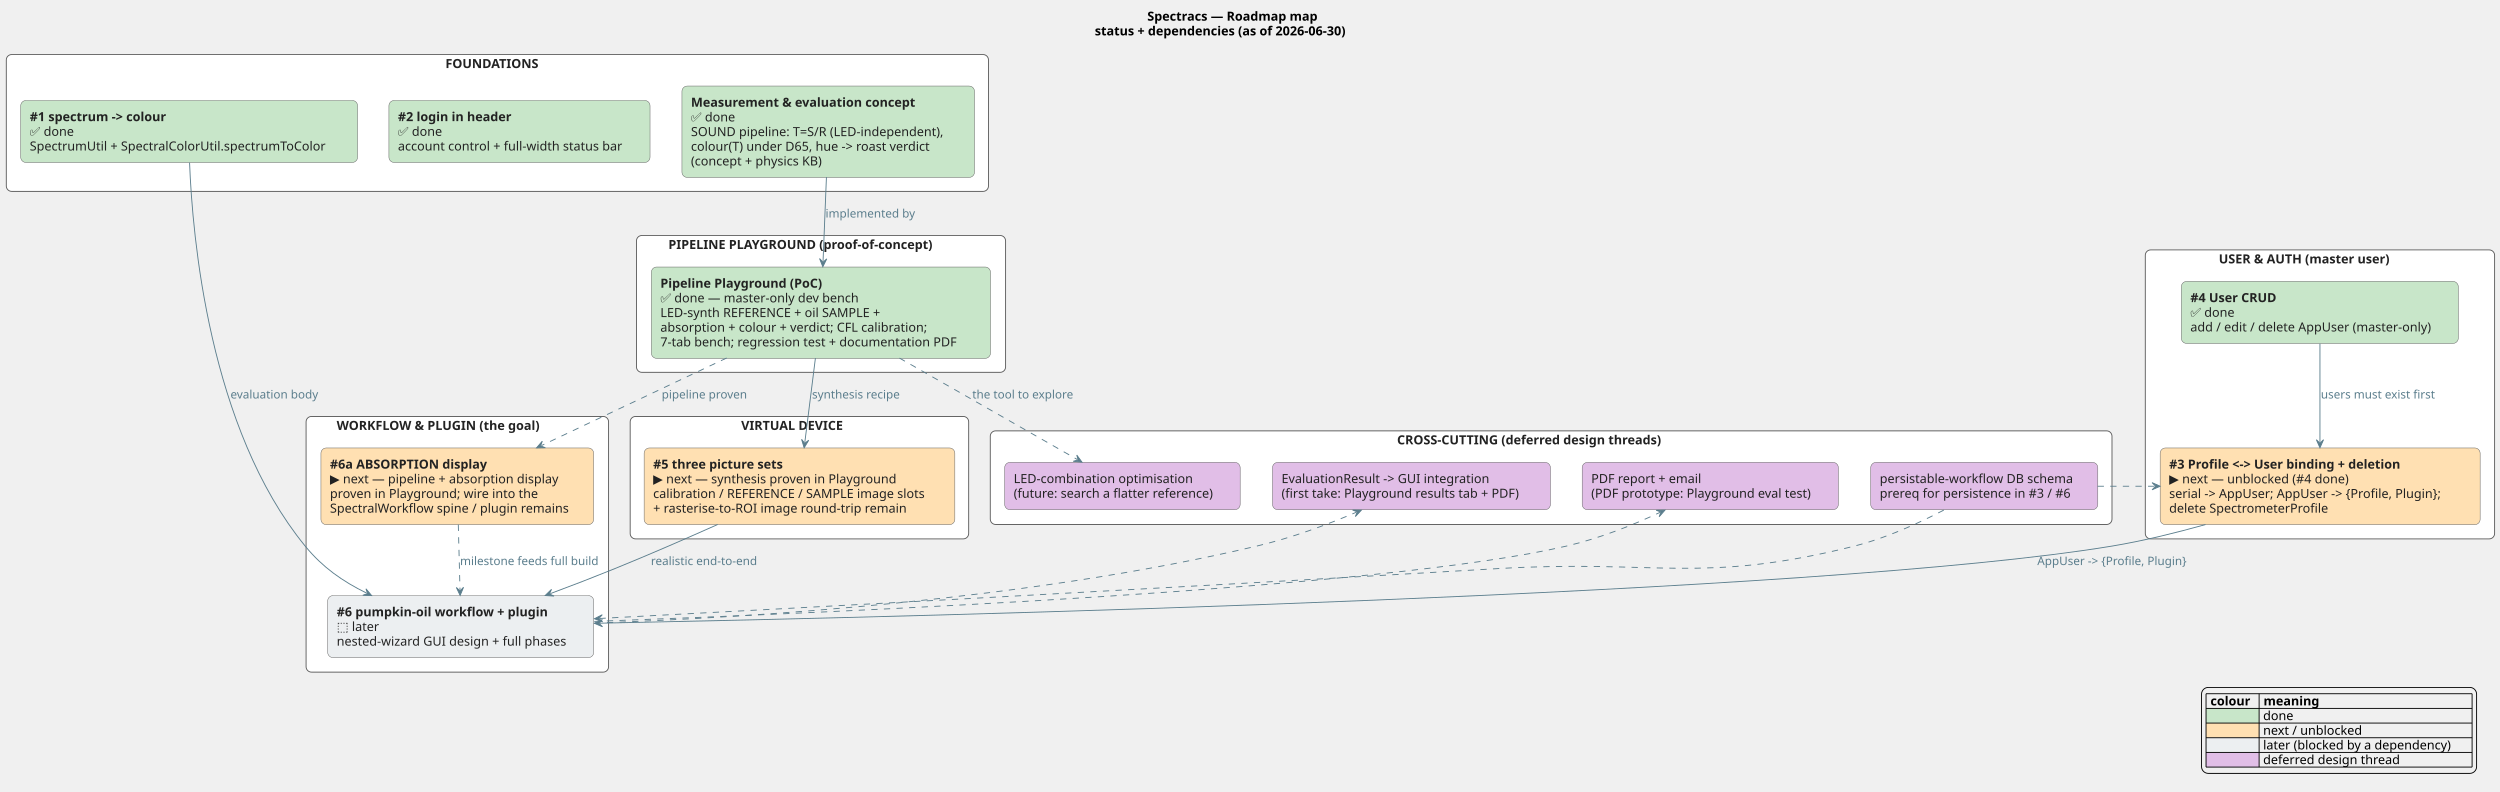
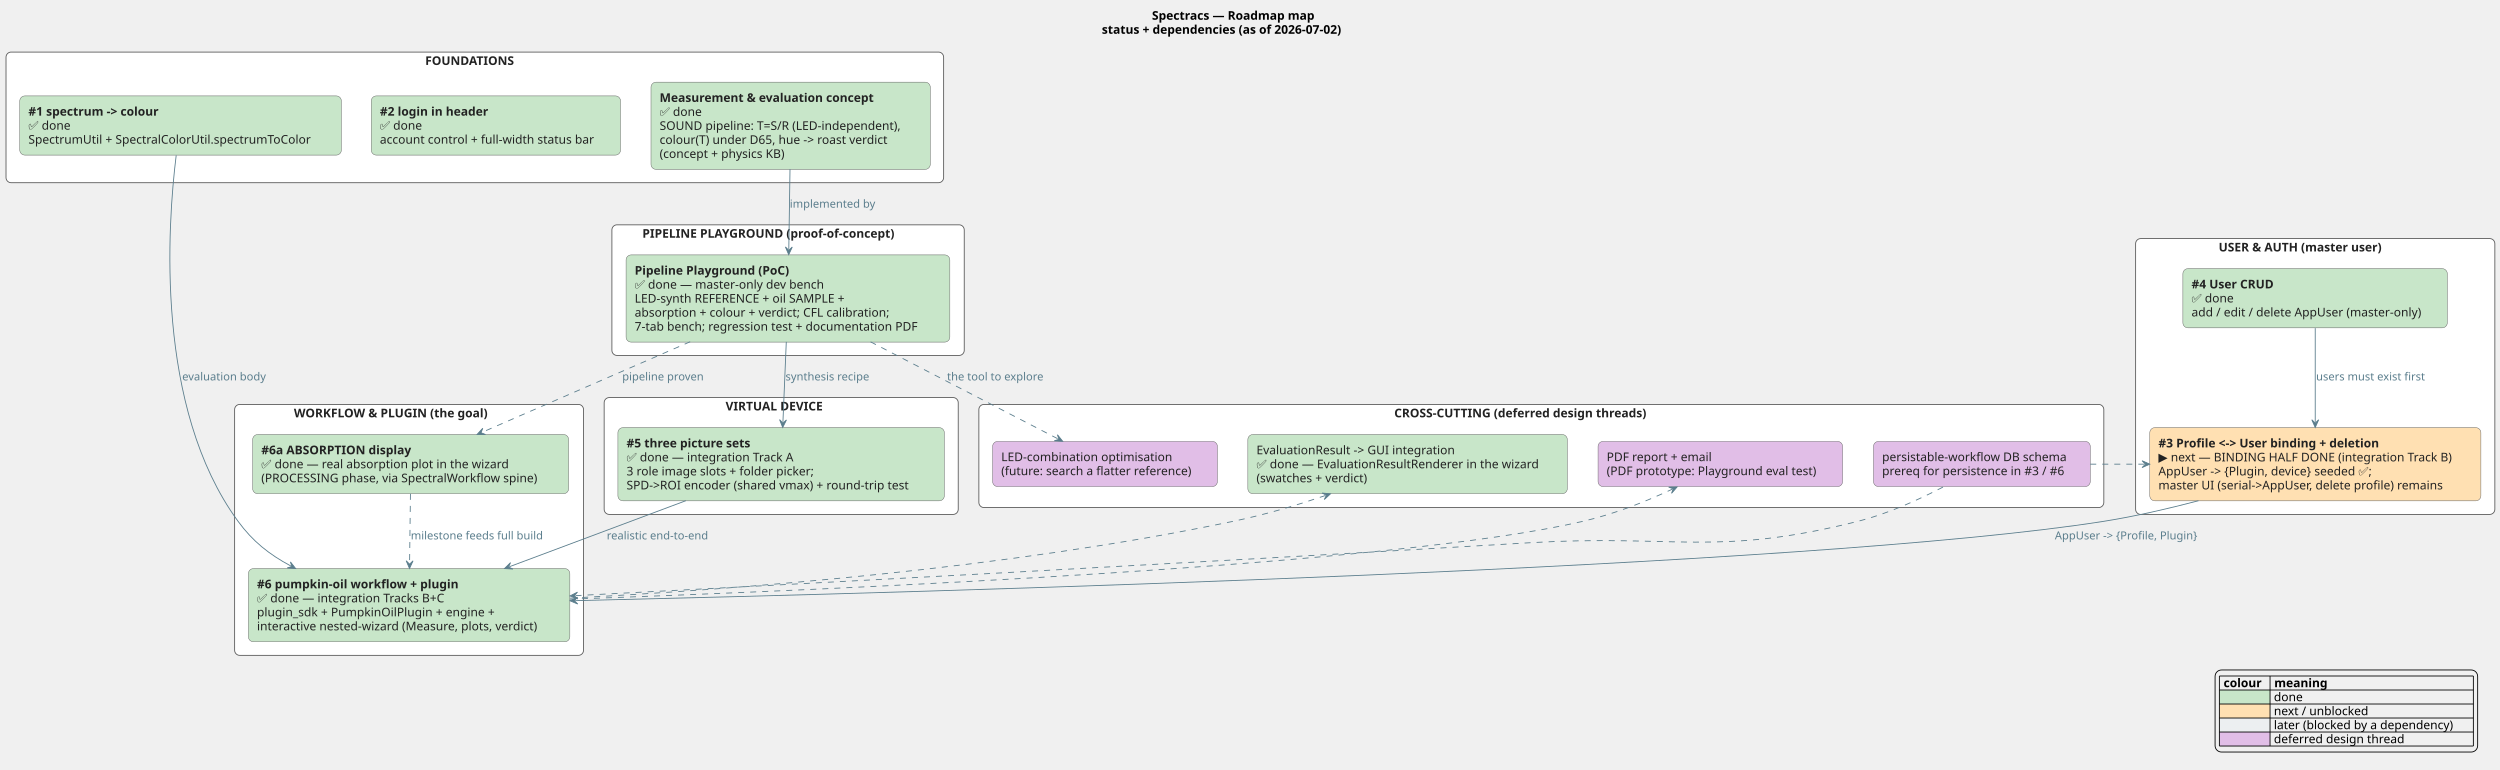
- <svg xmlns="http://www.w3.org/2000/svg" contentStyleType="text/css" height="879px" preserveAspectRatio="none" style="width:2777px;height:879px;background:#FFFFFF;" version="1.1" viewBox="0 0 2777 879" width="2777px" zoomAndPan="magnify">
+ <svg xmlns="http://www.w3.org/2000/svg" contentStyleType="text/css" height="895px" preserveAspectRatio="none" style="width:2909px;height:895px;background:#FFFFFF;" version="1.1" viewBox="0 0 2909 895" width="2909px" zoomAndPan="magnify">
  <defs />
  <g>
-     <text fill="#000000" font-family="Sans" font-size="14" font-weight="bold" lengthAdjust="spacing" textLength="214.177" x="1274.412" y="22.995">Spectracs — Roadmap map</text>
-     <text fill="#000000" font-family="Sans" font-size="14" font-weight="bold" lengthAdjust="spacing" textLength="330.812" x="1216.094" y="39.292">status + dependencies (as of 2026-06-30)</text>
+     <text fill="#000000" font-family="Sans" font-size="14" font-weight="bold" lengthAdjust="spacing" textLength="214.177" x="1340.412" y="22.995">Spectracs — Roadmap map</text>
+     <text fill="#000000" font-family="Sans" font-size="14" font-weight="bold" lengthAdjust="spacing" textLength="330.812" x="1282.094" y="39.292">status + dependencies (as of 2026-07-02)</text>
    <g id="cluster_F">
      <rect fill="#FFFFFF" height="152" rx="6" ry="6" style="stroke:#5A5A5A;stroke-width:1.0;" width="1091" x="7" y="60.594" />
      <text fill="#222222" font-family="Sans" font-size="14" font-weight="bold" lengthAdjust="spacing" textLength="115.466" x="494.767" y="75.589">FOUNDATIONS</text>
    </g>
    <g id="cluster_PG">
-       <rect fill="#FFFFFF" height="152" rx="6" ry="6" style="stroke:#5A5A5A;stroke-width:1.0;" width="410" x="707" y="261.594" />
-       <text fill="#222222" font-family="Sans" font-size="14" font-weight="bold" lengthAdjust="spacing" textLength="339.131" x="742.435" y="276.589">PIPELINE PLAYGROUND  (proof-of-concept)</text>
+       <rect fill="#FFFFFF" height="152" rx="6" ry="6" style="stroke:#5A5A5A;stroke-width:1.0;" width="410" x="712" y="261.594" />
+       <text fill="#222222" font-family="Sans" font-size="14" font-weight="bold" lengthAdjust="spacing" textLength="339.131" x="747.435" y="276.589">PIPELINE PLAYGROUND  (proof-of-concept)</text>
    </g>
    <g id="cluster_UA">
-       <rect fill="#FFFFFF" height="321" rx="6" ry="6" style="stroke:#5A5A5A;stroke-width:1.0;" width="388" x="2383" y="277.594" />
-       <text fill="#222222" font-family="Sans" font-size="14" font-weight="bold" lengthAdjust="spacing" textLength="224.8" x="2464.6" y="292.589">USER &amp; AUTH  (master user)</text>
+       <rect fill="#FFFFFF" height="321" rx="6" ry="6" style="stroke:#5A5A5A;stroke-width:1.0;" width="418" x="2485" y="277.594" />
+       <text fill="#222222" font-family="Sans" font-size="14" font-weight="bold" lengthAdjust="spacing" textLength="224.8" x="2581.6" y="292.589">USER &amp; AUTH  (master user)</text>
    </g>
    <g id="cluster_VD">
-       <rect fill="#FFFFFF" height="136" rx="6" ry="6" style="stroke:#5A5A5A;stroke-width:1.0;" width="376" x="700" y="462.594" />
-       <text fill="#222222" font-family="Sans" font-size="14" font-weight="bold" lengthAdjust="spacing" textLength="129.439" x="823.281" y="477.589">VIRTUAL DEVICE</text>
+       <rect fill="#FFFFFF" height="136" rx="6" ry="6" style="stroke:#5A5A5A;stroke-width:1.0;" width="412" x="703" y="462.594" />
+       <text fill="#222222" font-family="Sans" font-size="14" font-weight="bold" lengthAdjust="spacing" textLength="129.439" x="844.281" y="477.589">VIRTUAL DEVICE</text>
    </g>
    <g id="cluster_G">
-       <rect fill="#FFFFFF" height="284" rx="6" ry="6" style="stroke:#5A5A5A;stroke-width:1.0;" width="336" x="340" y="462.594" />
-       <text fill="#222222" font-family="Sans" font-size="14" font-weight="bold" lengthAdjust="spacing" textLength="268.058" x="373.971" y="477.589">WORKFLOW &amp; PLUGIN   (the goal)</text>
+       <rect fill="#FFFFFF" height="292" rx="6" ry="6" style="stroke:#5A5A5A;stroke-width:1.0;" width="406" x="273" y="470.594" />
+       <text fill="#222222" font-family="Sans" font-size="14" font-weight="bold" lengthAdjust="spacing" textLength="268.058" x="341.971" y="485.589">WORKFLOW &amp; PLUGIN   (the goal)</text>
    </g>
    <g id="cluster_CC">
-       <rect fill="#FFFFFF" height="104" rx="6" ry="6" style="stroke:#5A5A5A;stroke-width:1.0;" width="1246" x="1100" y="478.594" />
-       <text fill="#222222" font-family="Sans" font-size="14" font-weight="bold" lengthAdjust="spacing" textLength="342.31" x="1551.845" y="493.589">CROSS-CUTTING  (deferred design threads)</text>
+       <rect fill="#FFFFFF" height="120" rx="6" ry="6" style="stroke:#5A5A5A;stroke-width:1.0;" width="1309" x="1139" y="470.594" />
+       <text fill="#222222" font-family="Sans" font-size="14" font-weight="bold" lengthAdjust="spacing" textLength="342.31" x="1622.345" y="485.589">CROSS-CUTTING  (deferred design threads)</text>
    </g>
    <g id="elem_R1">
      <rect fill="#C8E6C9" height="68.891" rx="6" ry="6" style="stroke:#5A5A5A;stroke-width:0.5;" width="374.218" x="23" y="111.594" />
      <text fill="#222222" font-family="Sans" font-size="14" font-weight="bold" lengthAdjust="spacing" textLength="182.014" x="33" y="134.589">#1  spectrum -&gt; colour</text>
      <text fill="#222222" font-family="Sans" font-size="14" lengthAdjust="spacing" textLength="51.233" x="33" y="150.886">✅ done</text>
      <text fill="#222222" font-family="Sans" font-size="14" lengthAdjust="spacing" textLength="354.218" x="33" y="167.183">SpectrumUtil + SpectralColorUtil.spectrumToColor</text>
    </g>
    <g id="elem_R2">
      <rect fill="#C8E6C9" height="68.891" rx="6" ry="6" style="stroke:#5A5A5A;stroke-width:0.5;" width="290.054" x="432" y="111.594" />
      <text fill="#222222" font-family="Sans" font-size="14" font-weight="bold" lengthAdjust="spacing" textLength="150.268" x="442" y="134.589">#2  login in header</text>
      <text fill="#222222" font-family="Sans" font-size="14" lengthAdjust="spacing" textLength="51.233" x="442" y="150.886">✅ done</text>
      <text fill="#222222" font-family="Sans" font-size="14" lengthAdjust="spacing" textLength="270.054" x="442" y="167.183">account control + full-width status bar</text>
    </g>
    <g id="elem_CONCEPT">
      <rect fill="#C8E6C9" height="101.484" rx="6" ry="6" style="stroke:#5A5A5A;stroke-width:0.5;" width="324.978" x="757.5" y="95.594" />
      <text fill="#222222" font-family="Sans" font-size="14" font-weight="bold" lengthAdjust="spacing" textLength="280.896" x="767.5" y="118.589">Measurement &amp; evaluation concept</text>
      <text fill="#222222" font-family="Sans" font-size="14" lengthAdjust="spacing" textLength="51.233" x="767.5" y="134.886">✅ done</text>
      <text fill="#222222" font-family="Sans" font-size="14" lengthAdjust="spacing" textLength="304.978" x="767.5" y="151.183">SOUND pipeline: T=S/R (LED-independent),</text>
      <text fill="#222222" font-family="Sans" font-size="14" lengthAdjust="spacing" textLength="291.013" x="767.5" y="167.48">colour(T) under D65, hue -&gt; roast verdict</text>
      <text fill="#222222" font-family="Sans" font-size="14" lengthAdjust="spacing" textLength="162.832" x="767.5" y="183.776">(concept + physics KB)</text>
    </g>
    <g id="elem_PLAY">
-       <rect fill="#C8E6C9" height="101.484" rx="6" ry="6" style="stroke:#5A5A5A;stroke-width:0.5;" width="376.74" x="723.5" y="296.594" />
-       <text fill="#222222" font-family="Sans" font-size="14" font-weight="bold" lengthAdjust="spacing" textLength="206.466" x="733.5" y="319.589">Pipeline Playground (PoC)</text>
-       <text fill="#222222" font-family="Sans" font-size="14" lengthAdjust="spacing" textLength="235.796" x="733.5" y="335.886">✅ done — master-only dev bench</text>
-       <text fill="#222222" font-family="Sans" font-size="14" lengthAdjust="spacing" textLength="272.118" x="733.5" y="352.183">LED-synth REFERENCE + oil SAMPLE +</text>
-       <text fill="#222222" font-family="Sans" font-size="14" lengthAdjust="spacing" textLength="326.067" x="733.5" y="368.479">absorption + colour + verdict; CFL calibration;</text>
-       <text fill="#222222" font-family="Sans" font-size="14" lengthAdjust="spacing" textLength="356.74" x="733.5" y="384.776">7-tab bench; regression test + documentation PDF</text>
+       <rect fill="#C8E6C9" height="101.484" rx="6" ry="6" style="stroke:#5A5A5A;stroke-width:0.5;" width="376.74" x="728.5" y="296.594" />
+       <text fill="#222222" font-family="Sans" font-size="14" font-weight="bold" lengthAdjust="spacing" textLength="206.466" x="738.5" y="319.589">Pipeline Playground (PoC)</text>
+       <text fill="#222222" font-family="Sans" font-size="14" lengthAdjust="spacing" textLength="235.796" x="738.5" y="335.886">✅ done — master-only dev bench</text>
+       <text fill="#222222" font-family="Sans" font-size="14" lengthAdjust="spacing" textLength="272.118" x="738.5" y="352.183">LED-synth REFERENCE + oil SAMPLE +</text>
+       <text fill="#222222" font-family="Sans" font-size="14" lengthAdjust="spacing" textLength="326.067" x="738.5" y="368.479">absorption + colour + verdict; CFL calibration;</text>
+       <text fill="#222222" font-family="Sans" font-size="14" lengthAdjust="spacing" textLength="356.74" x="738.5" y="384.776">7-tab bench; regression test + documentation PDF</text>
    </g>
    <g id="elem_R4">
-       <rect fill="#C8E6C9" height="68.891" rx="6" ry="6" style="stroke:#5A5A5A;stroke-width:0.5;" width="307.69" x="2423" y="312.594" />
-       <text fill="#222222" font-family="Sans" font-size="14" font-weight="bold" lengthAdjust="spacing" textLength="116.238" x="2433" y="335.589">#4  User CRUD</text>
-       <text fill="#222222" font-family="Sans" font-size="14" lengthAdjust="spacing" textLength="51.233" x="2433" y="351.886">✅ done</text>
-       <text fill="#222222" font-family="Sans" font-size="14" lengthAdjust="spacing" textLength="287.69" x="2433" y="368.183">add / edit / delete AppUser (master-only)</text>
+       <rect fill="#C8E6C9" height="68.891" rx="6" ry="6" style="stroke:#5A5A5A;stroke-width:0.5;" width="307.69" x="2540" y="312.594" />
+       <text fill="#222222" font-family="Sans" font-size="14" font-weight="bold" lengthAdjust="spacing" textLength="116.238" x="2550" y="335.589">#4  User CRUD</text>
+       <text fill="#222222" font-family="Sans" font-size="14" lengthAdjust="spacing" textLength="51.233" x="2550" y="351.886">✅ done</text>
+       <text fill="#222222" font-family="Sans" font-size="14" lengthAdjust="spacing" textLength="287.69" x="2550" y="368.183">add / edit / delete AppUser (master-only)</text>
    </g>
    <g id="elem_R3">
-       <rect fill="#FFE0B2" height="85.188" rx="6" ry="6" style="stroke:#5A5A5A;stroke-width:0.5;" width="355.446" x="2399.5" y="497.594" />
-       <text fill="#222222" font-family="Sans" font-size="14" font-weight="bold" lengthAdjust="spacing" textLength="309.142" x="2409.5" y="520.589">#3  Profile &lt;-&gt; User binding + deletion</text>
-       <text fill="#222222" font-family="Sans" font-size="14" lengthAdjust="spacing" textLength="217.171" x="2409.5" y="536.886">▶ next — unblocked (#4 done)</text>
-       <text fill="#222222" font-family="Sans" font-size="14" lengthAdjust="spacing" textLength="335.446" x="2409.5" y="553.183">serial -&gt; AppUser; AppUser -&gt; {Profile, Plugin};</text>
-       <text fill="#222222" font-family="Sans" font-size="14" lengthAdjust="spacing" textLength="188.644" x="2409.5" y="569.48">delete SpectrometerProfile</text>
+       <rect fill="#FFE0B2" height="85.188" rx="6" ry="6" style="stroke:#5A5A5A;stroke-width:0.5;" width="385.265" x="2501.5" y="497.594" />
+       <text fill="#222222" font-family="Sans" font-size="14" font-weight="bold" lengthAdjust="spacing" textLength="309.142" x="2511.5" y="520.589">#3  Profile &lt;-&gt; User binding + deletion</text>
+       <text fill="#222222" font-family="Sans" font-size="14" lengthAdjust="spacing" textLength="365.265" x="2511.5" y="536.886">▶ next — BINDING HALF DONE (integration Track B)</text>
+       <text fill="#222222" font-family="Sans" font-size="14" lengthAdjust="spacing" textLength="276.866" x="2511.5" y="553.183">AppUser -&gt; {Plugin, device} seeded ✅;</text>
+       <text fill="#222222" font-family="Sans" font-size="14" lengthAdjust="spacing" textLength="360.712" x="2511.5" y="569.48">master UI (serial-&gt;AppUser, delete profile) remains</text>
    </g>
    <g id="elem_R5">
-       <rect fill="#FFE0B2" height="85.188" rx="6" ry="6" style="stroke:#5A5A5A;stroke-width:0.5;" width="345.138" x="715.5" y="497.594" />
-       <text fill="#222222" font-family="Sans" font-size="14" font-weight="bold" lengthAdjust="spacing" textLength="172.553" x="725.5" y="520.589">#5  three picture sets</text>
-       <text fill="#222222" font-family="Sans" font-size="14" lengthAdjust="spacing" textLength="289.413" x="725.5" y="536.886">▶ next — synthesis proven in Playground</text>
-       <text fill="#222222" font-family="Sans" font-size="14" lengthAdjust="spacing" textLength="325.138" x="725.5" y="553.183">calibration / REFERENCE / SAMPLE image slots</text>
-       <text fill="#222222" font-family="Sans" font-size="14" lengthAdjust="spacing" textLength="302.832" x="725.5" y="569.48">+ rasterise-to-ROI image round-trip remain</text>
+       <rect fill="#C8E6C9" height="85.188" rx="6" ry="6" style="stroke:#5A5A5A;stroke-width:0.5;" width="379.83" x="719" y="497.594" />
+       <text fill="#222222" font-family="Sans" font-size="14" font-weight="bold" lengthAdjust="spacing" textLength="172.553" x="729" y="520.589">#5  three picture sets</text>
+       <text fill="#222222" font-family="Sans" font-size="14" lengthAdjust="spacing" textLength="208.206" x="729" y="536.886">✅ done — integration Track A</text>
+       <text fill="#222222" font-family="Sans" font-size="14" lengthAdjust="spacing" textLength="238.608" x="729" y="553.183">3 role image slots + folder picker;</text>
+       <text fill="#222222" font-family="Sans" font-size="14" lengthAdjust="spacing" textLength="359.83" x="729" y="569.48">SPD-&gt;ROI encoder (shared vmax) + round-trip test</text>
    </g>
    <g id="elem_R6a">
-       <rect fill="#FFE0B2" height="85.188" rx="6" ry="6" style="stroke:#5A5A5A;stroke-width:0.5;" width="302.919" x="356.5" y="497.594" />
-       <text fill="#222222" font-family="Sans" font-size="14" font-weight="bold" lengthAdjust="spacing" textLength="204.996" x="366.5" y="520.589">#6a  ABSORPTION display</text>
-       <text fill="#222222" font-family="Sans" font-size="14" lengthAdjust="spacing" textLength="274.497" x="366.5" y="536.886">▶ next — pipeline + absorption display</text>
-       <text fill="#222222" font-family="Sans" font-size="14" lengthAdjust="spacing" textLength="247.249" x="366.5" y="553.183">proven in Playground; wire into the</text>
-       <text fill="#222222" font-family="Sans" font-size="14" lengthAdjust="spacing" textLength="282.919" x="366.5" y="569.48">SpectralWorkflow spine / plugin remains</text>
+       <rect fill="#C8E6C9" height="68.891" rx="6" ry="6" style="stroke:#5A5A5A;stroke-width:0.5;" width="367.669" x="294" y="505.594" />
+       <text fill="#222222" font-family="Sans" font-size="14" font-weight="bold" lengthAdjust="spacing" textLength="204.996" x="304" y="528.589">#6a  ABSORPTION display</text>
+       <text fill="#222222" font-family="Sans" font-size="14" lengthAdjust="spacing" textLength="306.486" x="304" y="544.886">✅ done — real absorption plot in the wizard</text>
+       <text fill="#222222" font-family="Sans" font-size="14" lengthAdjust="spacing" textLength="347.669" x="304" y="561.183">(PROCESSING phase, via SpectralWorkflow spine)</text>
    </g>
    <g id="elem_R6">
-       <rect fill="#ECEFF1" height="68.891" rx="6" ry="6" style="stroke:#5A5A5A;stroke-width:0.5;" width="295.502" x="364" y="661.594" />
-       <text fill="#222222" font-family="Sans" font-size="14" font-weight="bold" lengthAdjust="spacing" textLength="273.055" x="374" y="684.589">#6  pumpkin-oil workflow + plugin</text>
-       <text fill="#222222" font-family="Sans" font-size="14" lengthAdjust="spacing" textLength="50.005" x="374" y="700.886">⬚ later</text>
-       <text fill="#222222" font-family="Sans" font-size="14" lengthAdjust="spacing" textLength="275.502" x="374" y="717.183">nested-wizard GUI design + full phases</text>
+       <rect fill="#C8E6C9" height="85.188" rx="6" ry="6" style="stroke:#5A5A5A;stroke-width:0.5;" width="374.081" x="289" y="661.594" />
+       <text fill="#222222" font-family="Sans" font-size="14" font-weight="bold" lengthAdjust="spacing" textLength="273.055" x="299" y="684.589">#6  pumpkin-oil workflow + plugin</text>
+       <text fill="#222222" font-family="Sans" font-size="14" lengthAdjust="spacing" textLength="237.033" x="299" y="700.886">✅ done — integration Tracks B+C</text>
+       <text fill="#222222" font-family="Sans" font-size="14" lengthAdjust="spacing" textLength="302.142" x="299" y="717.183">plugin_sdk + PumpkinOilPlugin + engine +</text>
+       <text fill="#222222" font-family="Sans" font-size="14" lengthAdjust="spacing" textLength="354.081" x="299" y="733.48">interactive nested-wizard (Measure, plots, verdict)</text>
    </g>
    <g id="elem_CCa">
-       <rect fill="#E1BEE7" height="52.594" rx="6" ry="6" style="stroke:#5A5A5A;stroke-width:0.5;" width="252.237" x="2078" y="513.594" />
-       <text fill="#222222" font-family="Sans" font-size="14" lengthAdjust="spacing" textLength="228.935" x="2088" y="536.589">persistable-workflow DB schema</text>
-       <text fill="#222222" font-family="Sans" font-size="14" lengthAdjust="spacing" textLength="232.237" x="2088" y="552.886">prereq for persistence in #3 / #6</text>
+       <rect fill="#E1BEE7" height="52.594" rx="6" ry="6" style="stroke:#5A5A5A;stroke-width:0.5;" width="252.237" x="2180" y="513.594" />
+       <text fill="#222222" font-family="Sans" font-size="14" lengthAdjust="spacing" textLength="228.935" x="2190" y="536.589">persistable-workflow DB schema</text>
+       <text fill="#222222" font-family="Sans" font-size="14" lengthAdjust="spacing" textLength="232.237" x="2190" y="552.886">prereq for persistence in #3 / #6</text>
    </g>
    <g id="elem_CCb">
-       <rect fill="#E1BEE7" height="52.594" rx="6" ry="6" style="stroke:#5A5A5A;stroke-width:0.5;" width="308.695" x="1413.5" y="513.594" />
-       <text fill="#222222" font-family="Sans" font-size="14" lengthAdjust="spacing" textLength="250.018" x="1423.5" y="536.589">EvaluationResult -&gt; GUI integration</text>
-       <text fill="#222222" font-family="Sans" font-size="14" lengthAdjust="spacing" textLength="288.695" x="1423.5" y="552.886">(first take: Playground results tab + PDF)</text>
+       <rect fill="#C8E6C9" height="68.891" rx="6" ry="6" style="stroke:#5A5A5A;stroke-width:0.5;" width="371.727" x="1452" y="505.594" />
+       <text fill="#222222" font-family="Sans" font-size="14" lengthAdjust="spacing" textLength="250.018" x="1462" y="528.589">EvaluationResult -&gt; GUI integration</text>
+       <text fill="#222222" font-family="Sans" font-size="14" lengthAdjust="spacing" textLength="351.727" x="1462" y="544.886">✅ done — EvaluationResultRenderer in the wizard</text>
+       <text fill="#222222" font-family="Sans" font-size="14" lengthAdjust="spacing" textLength="145.462" x="1462" y="561.183">(swatches + verdict)</text>
    </g>
    <g id="elem_CCc">
-       <rect fill="#E1BEE7" height="52.594" rx="6" ry="6" style="stroke:#5A5A5A;stroke-width:0.5;" width="284.544" x="1757.5" y="513.594" />
-       <text fill="#222222" font-family="Sans" font-size="14" lengthAdjust="spacing" textLength="134.032" x="1767.5" y="536.589">PDF report + email</text>
-       <text fill="#222222" font-family="Sans" font-size="14" lengthAdjust="spacing" textLength="264.544" x="1767.5" y="552.886">(PDF prototype: Playground eval test)</text>
+       <rect fill="#E1BEE7" height="52.594" rx="6" ry="6" style="stroke:#5A5A5A;stroke-width:0.5;" width="284.544" x="1859.5" y="513.594" />
+       <text fill="#222222" font-family="Sans" font-size="14" lengthAdjust="spacing" textLength="134.032" x="1869.5" y="536.589">PDF report + email</text>
+       <text fill="#222222" font-family="Sans" font-size="14" lengthAdjust="spacing" textLength="264.544" x="1869.5" y="552.886">(PDF prototype: Playground eval test)</text>
    </g>
    <g id="elem_CCd">
-       <rect fill="#E1BEE7" height="52.594" rx="6" ry="6" style="stroke:#5A5A5A;stroke-width:0.5;" width="261.575" x="1116" y="513.594" />
-       <text fill="#222222" font-family="Sans" font-size="14" lengthAdjust="spacing" textLength="210.923" x="1126" y="536.589">LED-combination optimisation</text>
-       <text fill="#222222" font-family="Sans" font-size="14" lengthAdjust="spacing" textLength="241.575" x="1126" y="552.886">(future: search a flatter reference)</text>
+       <rect fill="#E1BEE7" height="52.594" rx="6" ry="6" style="stroke:#5A5A5A;stroke-width:0.5;" width="261.575" x="1155" y="513.594" />
+       <text fill="#222222" font-family="Sans" font-size="14" lengthAdjust="spacing" textLength="210.923" x="1165" y="536.589">LED-combination optimisation</text>
+       <text fill="#222222" font-family="Sans" font-size="14" lengthAdjust="spacing" textLength="241.575" x="1165" y="552.886">(future: search a flatter reference)</text>
    </g>
    <g id="link_R1_R6">
-       <path d="M210.58,180.674 C213.69,262.714 232.21,476.104 339,606.594 C358.34,630.224 380.236,645.555 407.436,658.935 " fill="none" id="R1-to-R6" style="stroke:#5A7D8C;stroke-width:1.0;" />
-       <polygon fill="#5A7D8C" points="412.82,661.584,406.51,654.022,408.333,659.377,402.979,661.2,412.82,661.584" style="stroke:#5A7D8C;stroke-width:1.0;" />
-       <text fill="#5A7D8C" font-family="Sans" font-size="13" lengthAdjust="spacing" textLength="104.66" x="256" y="442.661">evaluation body</text>
+       <path d="M205.03,180.744 C194.87,262.464 180.2,474.394 277,606.594 C294.07,629.904 313.007,645.028 338.707,658.748 " fill="none" id="R1-to-R6" style="stroke:#5A7D8C;stroke-width:1.0;" />
+       <polygon fill="#5A7D8C" points="344,661.574,337.944,653.807,339.589,659.219,334.177,660.864,344,661.574" style="stroke:#5A7D8C;stroke-width:1.0;" />
+       <text fill="#5A7D8C" font-family="Sans" font-size="13" lengthAdjust="spacing" textLength="104.66" x="212" y="442.661">evaluation body</text>
    </g>
    <g id="link_CONCEPT_PLAY">
-       <path d="M918,196.794 C916.78,227.184 915.461,259.939 914.241,290.339 " fill="none" id="CONCEPT-to-PLAY" style="stroke:#5A7D8C;stroke-width:1.0;" />
-       <polygon fill="#5A7D8C" points="914,296.334,918.358,287.501,914.201,291.338,910.364,287.181,914,296.334" style="stroke:#5A7D8C;stroke-width:1.0;" />
-       <text fill="#5A7D8C" font-family="Sans" font-size="13" lengthAdjust="spacing" textLength="106.463" x="917" y="241.661">implemented by</text>
+       <path d="M919.25,196.794 C918.79,227.184 918.301,259.934 917.841,290.334 " fill="none" id="CONCEPT-to-PLAY" style="stroke:#5A7D8C;stroke-width:1.0;" />
+       <polygon fill="#5A7D8C" points="917.75,296.334,921.886,287.395,917.826,291.334,913.887,287.274,917.75,296.334" style="stroke:#5A7D8C;stroke-width:1.0;" />
+       <text fill="#5A7D8C" font-family="Sans" font-size="13" lengthAdjust="spacing" textLength="106.463" x="919" y="241.661">implemented by</text>
    </g>
    <g id="link_PLAY_R5">
-       <path d="M905.76,397.774 C901.87,428.724 897.668,462.14 893.987,491.45 " fill="none" id="PLAY-to-R5" style="stroke:#5A7D8C;stroke-width:1.0;" />
-       <polygon fill="#5A7D8C" points="893.24,497.404,898.33,488.972,893.863,492.443,890.392,487.976,893.24,497.404" style="stroke:#5A7D8C;stroke-width:1.0;" />
-       <text fill="#5A7D8C" font-family="Sans" font-size="13" lengthAdjust="spacing" textLength="105.682" x="902" y="442.661">synthesis recipe</text>
+       <path d="M914.92,397.774 C913.62,428.724 912.22,462.099 911,491.409 " fill="none" id="PLAY-to-R5" style="stroke:#5A7D8C;stroke-width:1.0;" />
+       <polygon fill="#5A7D8C" points="910.75,497.404,915.121,488.578,910.958,492.408,907.128,488.245,910.75,497.404" style="stroke:#5A7D8C;stroke-width:1.0;" />
+       <text fill="#5A7D8C" font-family="Sans" font-size="13" lengthAdjust="spacing" textLength="105.682" x="914" y="442.661">synthesis recipe</text>
    </g>
    <g id="link_PLAY_R6a">
-       <path d="M807.17,397.654 C741.59,428.654 663.494,465.579 601.384,494.949 " fill="none" id="PLAY-to-R6a" style="stroke:#5A7D8C;stroke-width:1.0;stroke-dasharray:7.0,7.0;" />
-       <polygon fill="#5A7D8C" points="595.96,497.514,605.806,497.283,600.48,495.376,602.386,490.05,595.96,497.514" style="stroke:#5A7D8C;stroke-width:1.0;" />
-       <text fill="#5A7D8C" font-family="Sans" font-size="13" lengthAdjust="spacing" textLength="101.188" x="735" y="442.661">pipeline proven</text>
+       <path d="M803.09,397.654 C725.1,431.584 629.252,473.291 560.602,503.151 " fill="none" id="PLAY-to-R6a" style="stroke:#5A7D8C;stroke-width:1.0;stroke-dasharray:7.0,7.0;" />
+       <polygon fill="#5A7D8C" points="555.1,505.544,564.948,505.622,559.685,503.549,561.758,498.286,555.1,505.544" style="stroke:#5A7D8C;stroke-width:1.0;" />
+       <text fill="#5A7D8C" font-family="Sans" font-size="13" lengthAdjust="spacing" textLength="101.188" x="724" y="442.661">pipeline proven</text>
    </g>
    <g id="link_PLAY_CCd">
-       <path d="M999.14,397.774 C1064.09,434.804 1144.938,480.902 1196.688,510.412 " fill="none" id="PLAY-to-CCd" style="stroke:#5A7D8C;stroke-width:1.0;stroke-dasharray:7.0,7.0;" />
-       <polygon fill="#5A7D8C" points="1201.9,513.384,1196.063,505.451,1197.557,510.907,1192.1,512.4,1201.9,513.384" style="stroke:#5A7D8C;stroke-width:1.0;" />
-       <text fill="#5A7D8C" font-family="Sans" font-size="13" lengthAdjust="spacing" textLength="120.25" x="1080" y="442.661">the tool to explore</text>
+       <path d="M1012.99,397.774 C1084.63,434.864 1174.282,481.265 1231.252,510.755 " fill="none" id="PLAY-to-CCd" style="stroke:#5A7D8C;stroke-width:1.0;stroke-dasharray:7.0,7.0;" />
+       <polygon fill="#5A7D8C" points="1236.58,513.514,1230.426,505.824,1232.14,511.215,1226.748,512.929,1236.58,513.514" style="stroke:#5A7D8C;stroke-width:1.0;" />
+       <text fill="#5A7D8C" font-family="Sans" font-size="13" lengthAdjust="spacing" textLength="120.25" x="1102" y="442.661">the tool to explore</text>
    </g>
    <g id="link_R4_R3">
-       <path d="M2577,381.804 C2577,414.034 2577,456.734 2577,491.394 " fill="none" id="R4-to-R3" style="stroke:#5A7D8C;stroke-width:1.0;" />
-       <polygon fill="#5A7D8C" points="2577,497.394,2581,488.394,2577,492.394,2573,488.394,2577,497.394" style="stroke:#5A7D8C;stroke-width:1.0;" />
-       <text fill="#5A7D8C" font-family="Sans" font-size="13" lengthAdjust="spacing" textLength="136.875" x="2578" y="442.661">users must exist first</text>
+       <path d="M2694,381.804 C2694,414.034 2694,456.734 2694,491.394 " fill="none" id="R4-to-R3" style="stroke:#5A7D8C;stroke-width:1.0;" />
+       <polygon fill="#5A7D8C" points="2694,497.394,2698,488.394,2694,492.394,2690,488.394,2694,497.394" style="stroke:#5A7D8C;stroke-width:1.0;" />
+       <text fill="#5A7D8C" font-family="Sans" font-size="13" lengthAdjust="spacing" textLength="136.875" x="2695" y="442.661">users must exist first</text>
    </g>
    <g id="link_R3_R6">
-       <path d="M2449.86,582.654 C2416.41,592.064 2380.13,600.934 2346,606.594 C2022.87,660.164 1042.719,684.632 666.219,692.252 " fill="none" id="R3-to-R6" style="stroke:#5A7D8C;stroke-width:1.0;" />
-       <polygon fill="#5A7D8C" points="660.22,692.374,669.299,696.191,665.219,692.273,669.137,688.192,660.22,692.374" style="stroke:#5A7D8C;stroke-width:1.0;" />
-       <text fill="#5A7D8C" font-family="Sans" font-size="13" lengthAdjust="spacing" textLength="184.412" x="2263" y="627.661">AppUser -&gt; {Profile, Plugin}</text>
+       <path d="M2558.13,582.644 C2522.6,592.024 2484.12,600.894 2448,606.594 C2107.84,660.314 1092.748,689.013 669.238,698.933 " fill="none" id="R3-to-R6" style="stroke:#5A7D8C;stroke-width:1.0;" />
+       <polygon fill="#5A7D8C" points="663.24,699.074,672.331,702.862,668.239,698.957,672.144,694.864,663.24,699.074" style="stroke:#5A7D8C;stroke-width:1.0;" />
+       <text fill="#5A7D8C" font-family="Sans" font-size="13" lengthAdjust="spacing" textLength="184.412" x="2391" y="627.661">AppUser -&gt; {Profile, Plugin}</text>
    </g>
    <g id="link_R5_R6">
-       <path d="M797.17,582.594 C761.74,598.414 720.67,616.304 683,631.594 C658.06,641.724 636.454,650.034 611.204,659.414 " fill="none" id="R5-to-R6" style="stroke:#5A7D8C;stroke-width:1.0;" />
-       <polygon fill="#5A7D8C" points="605.58,661.504,615.41,662.119,610.267,659.763,612.624,654.62,605.58,661.504" style="stroke:#5A7D8C;stroke-width:1.0;" />
-       <text fill="#5A7D8C" font-family="Sans" font-size="13" lengthAdjust="spacing" textLength="126.706" x="723" y="627.661">realistic end-to-end</text>
+       <path d="M798.05,582.604 C733.28,606.834 657.44,635.211 592.65,659.451 " fill="none" id="R5-to-R6" style="stroke:#5A7D8C;stroke-width:1.0;" />
+       <polygon fill="#5A7D8C" points="587.03,661.554,596.861,662.146,591.713,659.802,594.058,654.654,587.03,661.554" style="stroke:#5A7D8C;stroke-width:1.0;" />
+       <text fill="#5A7D8C" font-family="Sans" font-size="13" lengthAdjust="spacing" textLength="126.706" x="706" y="627.661">realistic end-to-end</text>
    </g>
    <g id="link_R6a_R6">
-       <path d="M509.08,582.764 C509.72,607.444 510.362,632.296 510.972,655.426 " fill="none" id="R6a-to-R6" style="stroke:#5A7D8C;stroke-width:1.0;stroke-dasharray:7.0,7.0;" />
-       <polygon fill="#5A7D8C" points="511.13,661.424,514.891,652.321,510.998,656.426,506.894,652.532,511.13,661.424" style="stroke:#5A7D8C;stroke-width:1.0;" />
-       <text fill="#5A7D8C" font-family="Sans" font-size="13" lengthAdjust="spacing" textLength="163.947" x="511" y="627.661">milestone feeds full build</text>
+       <path d="M477.59,574.664 C477.27,599.864 476.926,628.544 476.586,655.504 " fill="none" id="R6a-to-R6" style="stroke:#5A7D8C;stroke-width:1.0;stroke-dasharray:7.0,7.0;" />
+       <polygon fill="#5A7D8C" points="476.51,661.504,480.623,652.555,476.573,656.504,472.624,652.454,476.51,661.504" style="stroke:#5A7D8C;stroke-width:1.0;" />
+       <text fill="#5A7D8C" font-family="Sans" font-size="13" lengthAdjust="spacing" textLength="163.947" x="478" y="627.661">milestone feeds full build</text>
    </g>
    <g id="link_CCa_R3">
-       <path d="M2330.03,540.094 C2353.19,540.094 2370.34,540.094 2393.49,540.094 " fill="none" id="CCa-to-R3" style="stroke:#5A7D8C;stroke-width:1.0;stroke-dasharray:7.0,7.0;" />
-       <polygon fill="#5A7D8C" points="2399.49,540.094,2390.49,536.094,2394.49,540.094,2390.49,544.094,2399.49,540.094" style="stroke:#5A7D8C;stroke-width:1.0;" />
+       <path d="M2432.18,540.094 C2455.27,540.094 2472.37,540.094 2495.47,540.094 " fill="none" id="CCa-to-R3" style="stroke:#5A7D8C;stroke-width:1.0;stroke-dasharray:7.0,7.0;" />
+       <polygon fill="#5A7D8C" points="2501.47,540.094,2492.47,536.094,2496.47,540.094,2492.47,544.094,2501.47,540.094" style="stroke:#5A7D8C;stroke-width:1.0;" />
    </g>
    <g id="link_CCa_R6">
-       <path d="M2159.18,566.614 C2131.51,581.054 2094.77,597.904 2060,606.594 C1888.91,649.364 1840.04,621.184 1664,631.594 C1303.58,652.904 885.582,675.366 666.222,686.986 " fill="none" id="CCa-to-R6" style="stroke:#5A7D8C;stroke-width:1.0;stroke-dasharray:7.0,7.0;" />
-       <polygon fill="#5A7D8C" points="660.23,687.304,669.429,690.822,665.223,687.039,669.006,682.833,660.23,687.304" style="stroke:#5A7D8C;stroke-width:1.0;" />
+       <path d="M2260.85,566.754 C2233.22,581.144 2196.63,597.894 2162,606.594 C1996.55,648.144 1949.28,621.364 1779,631.594 C1381.83,655.454 922.342,679.911 669.212,693.121 " fill="none" id="CCa-to-R6" style="stroke:#5A7D8C;stroke-width:1.0;stroke-dasharray:7.0,7.0;" />
+       <polygon fill="#5A7D8C" points="663.22,693.434,672.416,696.959,668.213,693.173,671.999,688.97,663.22,693.434" style="stroke:#5A7D8C;stroke-width:1.0;" />
    </g>
    <g id="link_R6_CCb">
-       <path d="M660.21,692.154 C837.42,685.924 1141.93,666.574 1396,606.594 C1435.96,597.164 1473.618,583.039 1506.718,568.98 " fill="none" id="R6-to-CCb" style="stroke:#5A7D8C;stroke-width:1.0;stroke-dasharray:7.0,7.0;" />
-       <polygon fill="#5A7D8C" points="1512.24,566.634,1502.392,566.471,1507.638,568.589,1505.52,573.834,1512.24,566.634" style="stroke:#5A7D8C;stroke-width:1.0;" />
+       <path d="M663.42,695.974 C858.04,685.844 1170.48,661.924 1435,606.594 C1472.7,598.704 1507.587,588.349 1542.477,576.529 " fill="none" id="R6-to-CCb" style="stroke:#5A7D8C;stroke-width:1.0;stroke-dasharray:7.0,7.0;" />
+       <polygon fill="#5A7D8C" points="1548.16,574.604,1538.352,573.703,1543.424,576.208,1540.919,581.28,1548.16,574.604" style="stroke:#5A7D8C;stroke-width:1.0;" />
    </g>
    <g id="link_R6_CCc">
-       <path d="M660.11,690.274 C940.49,680.184 1538.72,653.774 1740,606.594 C1777.99,597.684 1813.219,583.463 1844.039,569.133 " fill="none" id="R6-to-CCc" style="stroke:#5A7D8C;stroke-width:1.0;stroke-dasharray:7.0,7.0;" />
-       <polygon fill="#5A7D8C" points="1849.48,566.604,1839.633,566.771,1844.946,568.712,1843.005,574.025,1849.48,566.604" style="stroke:#5A7D8C;stroke-width:1.0;" />
+       <path d="M663.08,697.214 C983.36,685.934 1623.3,657.694 1842,606.594 C1880,597.714 1915.22,583.494 1946.05,569.154 " fill="none" id="R6-to-CCc" style="stroke:#5A7D8C;stroke-width:1.0;stroke-dasharray:7.0,7.0;" />
+       <polygon fill="#5A7D8C" points="1951.49,566.624,1941.643,566.793,1946.956,568.732,1945.016,574.046,1951.49,566.624" style="stroke:#5A7D8C;stroke-width:1.0;" />
    </g>
-     <rect fill="none" height="95.484" id="_legend" rx="7.5" ry="7.5" style="stroke:#000000;stroke-width:1.0;" width="305.531" x="2445.469" y="763.594" />
-     <text fill="#000000" font-family="Sans" font-size="14" font-weight="bold" lengthAdjust="spacing" textLength="49.205" x="2455.343" y="783.589">colour</text>
-     <text fill="#000000" font-family="Sans" font-size="14" font-weight="bold" lengthAdjust="spacing" textLength="68.284" x="2514.296" y="783.589">meaning</text>
-     <rect fill="#C8E6C9" height="16.297" style="stroke:none;stroke-width:1.0;" width="58.953" x="2450.469" y="786.891" />
-     <text fill="#000000" font-family="Sans" font-size="14" lengthAdjust="spacing" textLength="17.801" x="2450.469" y="799.886">    </text>
-     <text fill="#000000" font-family="Sans" font-size="14" lengthAdjust="spacing" textLength="34.938" x="2513.872" y="799.886">done</text>
-     <rect fill="#FFE0B2" height="16.297" style="stroke:none;stroke-width:1.0;" width="58.953" x="2450.469" y="803.188" />
-     <text fill="#000000" font-family="Sans" font-size="14" lengthAdjust="spacing" textLength="17.801" x="2450.469" y="816.183">    </text>
-     <text fill="#000000" font-family="Sans" font-size="14" lengthAdjust="spacing" textLength="117.27" x="2513.872" y="816.183">next / unblocked</text>
-     <rect fill="#ECEFF1" height="16.297" style="stroke:none;stroke-width:1.0;" width="58.953" x="2450.469" y="819.484" />
-     <text fill="#000000" font-family="Sans" font-size="14" lengthAdjust="spacing" textLength="17.801" x="2450.469" y="832.48">    </text>
-     <text fill="#000000" font-family="Sans" font-size="14" lengthAdjust="spacing" textLength="227.678" x="2513.872" y="832.48">later (blocked by a dependency)</text>
-     <rect fill="#E1BEE7" height="16.297" style="stroke:none;stroke-width:1.0;" width="58.953" x="2450.469" y="835.781" />
-     <text fill="#000000" font-family="Sans" font-size="14" lengthAdjust="spacing" textLength="17.801" x="2450.469" y="848.776">    </text>
-     <text fill="#000000" font-family="Sans" font-size="14" lengthAdjust="spacing" textLength="161.595" x="2513.872" y="848.776">deferred design thread</text>
-     <line style="stroke:#000000;stroke-width:1.0;" x1="2450.469" x2="2746" y1="770.594" y2="770.594" />
-     <line style="stroke:#000000;stroke-width:1.0;" x1="2450.469" x2="2746" y1="786.891" y2="786.891" />
-     <line style="stroke:#000000;stroke-width:1.0;" x1="2450.469" x2="2746" y1="803.188" y2="803.188" />
-     <line style="stroke:#000000;stroke-width:1.0;" x1="2450.469" x2="2746" y1="819.484" y2="819.484" />
-     <line style="stroke:#000000;stroke-width:1.0;" x1="2450.469" x2="2746" y1="835.781" y2="835.781" />
-     <line style="stroke:#000000;stroke-width:1.0;" x1="2450.469" x2="2746" y1="852.078" y2="852.078" />
-     <line style="stroke:#000000;stroke-width:1.0;" x1="2450.469" x2="2450.469" y1="770.594" y2="852.078" />
-     <line style="stroke:#000000;stroke-width:1.0;" x1="2509.422" x2="2509.422" y1="770.594" y2="852.078" />
-     <line style="stroke:#000000;stroke-width:1.0;" x1="2746" x2="2746" y1="770.594" y2="852.078" />
+     <rect fill="none" height="95.484" id="_legend" rx="7.5" ry="7.5" style="stroke:#000000;stroke-width:1.0;" width="305.531" x="2577.469" y="779.594" />
+     <text fill="#000000" font-family="Sans" font-size="14" font-weight="bold" lengthAdjust="spacing" textLength="49.205" x="2587.343" y="799.589">colour</text>
+     <text fill="#000000" font-family="Sans" font-size="14" font-weight="bold" lengthAdjust="spacing" textLength="68.284" x="2646.296" y="799.589">meaning</text>
+     <rect fill="#C8E6C9" height="16.297" style="stroke:none;stroke-width:1.0;" width="58.953" x="2582.469" y="802.891" />
+     <text fill="#000000" font-family="Sans" font-size="14" lengthAdjust="spacing" textLength="17.801" x="2582.469" y="815.886">    </text>
+     <text fill="#000000" font-family="Sans" font-size="14" lengthAdjust="spacing" textLength="34.938" x="2645.872" y="815.886">done</text>
+     <rect fill="#FFE0B2" height="16.297" style="stroke:none;stroke-width:1.0;" width="58.953" x="2582.469" y="819.188" />
+     <text fill="#000000" font-family="Sans" font-size="14" lengthAdjust="spacing" textLength="17.801" x="2582.469" y="832.183">    </text>
+     <text fill="#000000" font-family="Sans" font-size="14" lengthAdjust="spacing" textLength="117.27" x="2645.872" y="832.183">next / unblocked</text>
+     <rect fill="#ECEFF1" height="16.297" style="stroke:none;stroke-width:1.0;" width="58.953" x="2582.469" y="835.484" />
+     <text fill="#000000" font-family="Sans" font-size="14" lengthAdjust="spacing" textLength="17.801" x="2582.469" y="848.48">    </text>
+     <text fill="#000000" font-family="Sans" font-size="14" lengthAdjust="spacing" textLength="227.678" x="2645.872" y="848.48">later (blocked by a dependency)</text>
+     <rect fill="#E1BEE7" height="16.297" style="stroke:none;stroke-width:1.0;" width="58.953" x="2582.469" y="851.781" />
+     <text fill="#000000" font-family="Sans" font-size="14" lengthAdjust="spacing" textLength="17.801" x="2582.469" y="864.776">    </text>
+     <text fill="#000000" font-family="Sans" font-size="14" lengthAdjust="spacing" textLength="161.595" x="2645.872" y="864.776">deferred design thread</text>
+     <line style="stroke:#000000;stroke-width:1.0;" x1="2582.469" x2="2878" y1="786.594" y2="786.594" />
+     <line style="stroke:#000000;stroke-width:1.0;" x1="2582.469" x2="2878" y1="802.891" y2="802.891" />
+     <line style="stroke:#000000;stroke-width:1.0;" x1="2582.469" x2="2878" y1="819.188" y2="819.188" />
+     <line style="stroke:#000000;stroke-width:1.0;" x1="2582.469" x2="2878" y1="835.484" y2="835.484" />
+     <line style="stroke:#000000;stroke-width:1.0;" x1="2582.469" x2="2878" y1="851.781" y2="851.781" />
+     <line style="stroke:#000000;stroke-width:1.0;" x1="2582.469" x2="2878" y1="868.078" y2="868.078" />
+     <line style="stroke:#000000;stroke-width:1.0;" x1="2582.469" x2="2582.469" y1="786.594" y2="868.078" />
+     <line style="stroke:#000000;stroke-width:1.0;" x1="2641.422" x2="2641.422" y1="786.594" y2="868.078" />
+     <line style="stroke:#000000;stroke-width:1.0;" x1="2878" x2="2878" y1="786.594" y2="868.078" />
  </g>
</svg>
